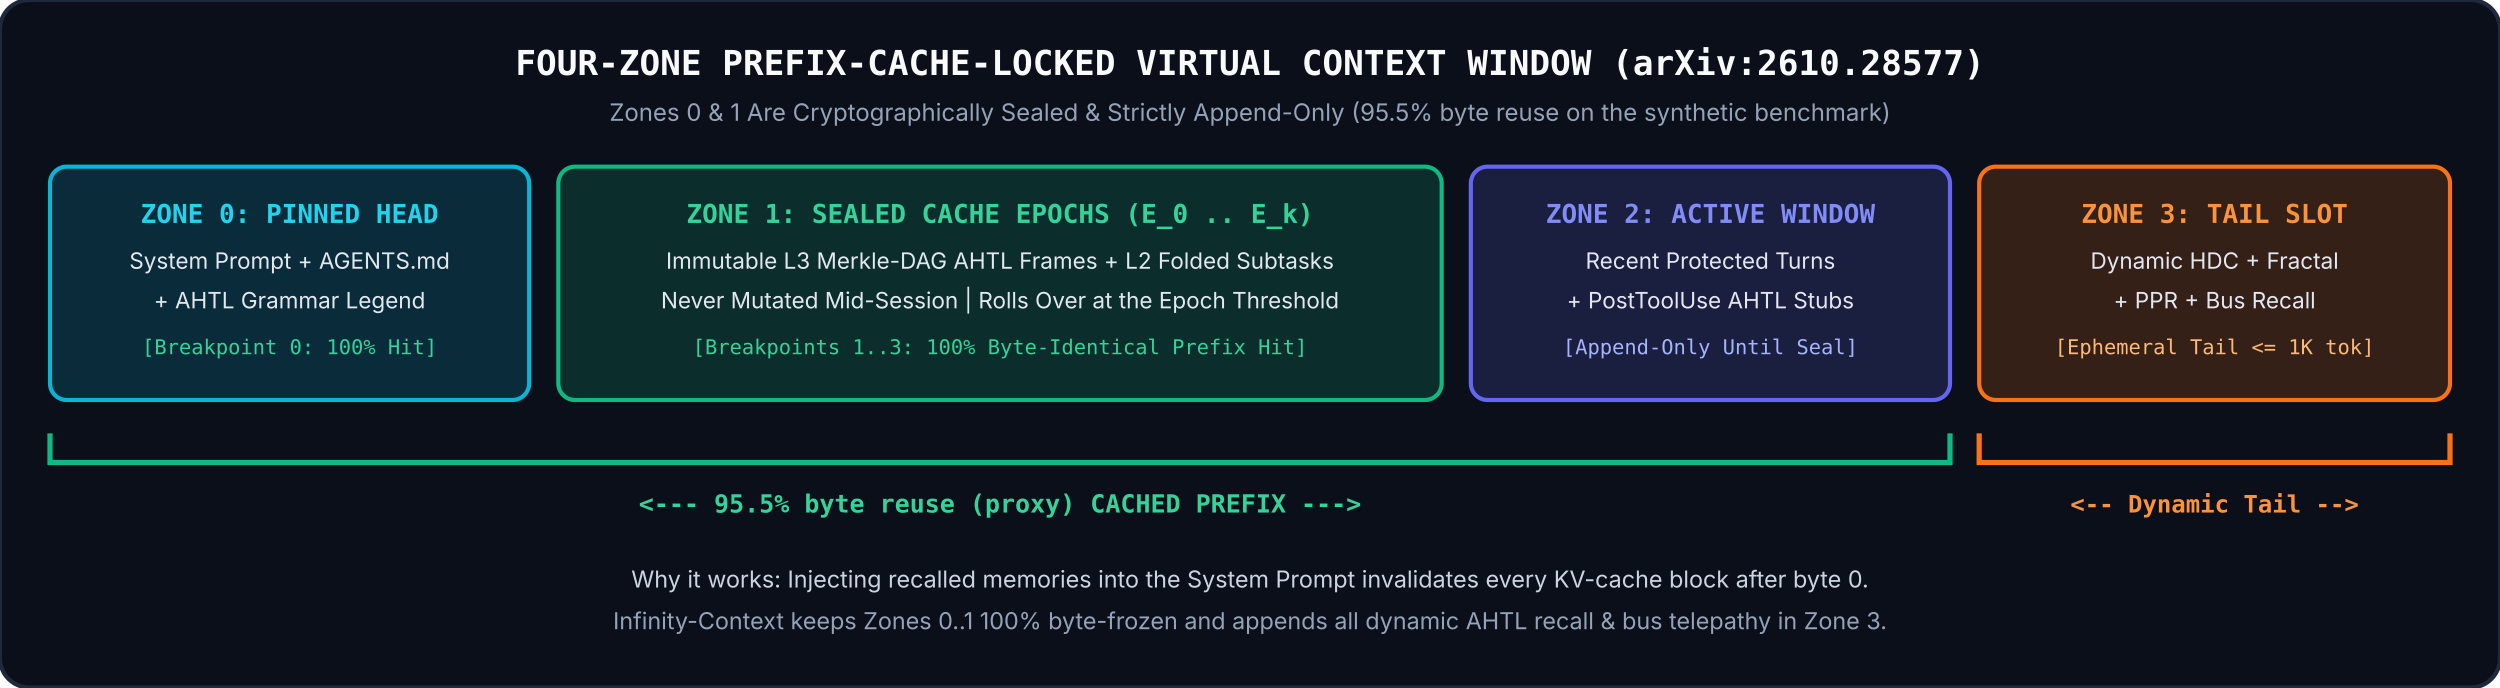
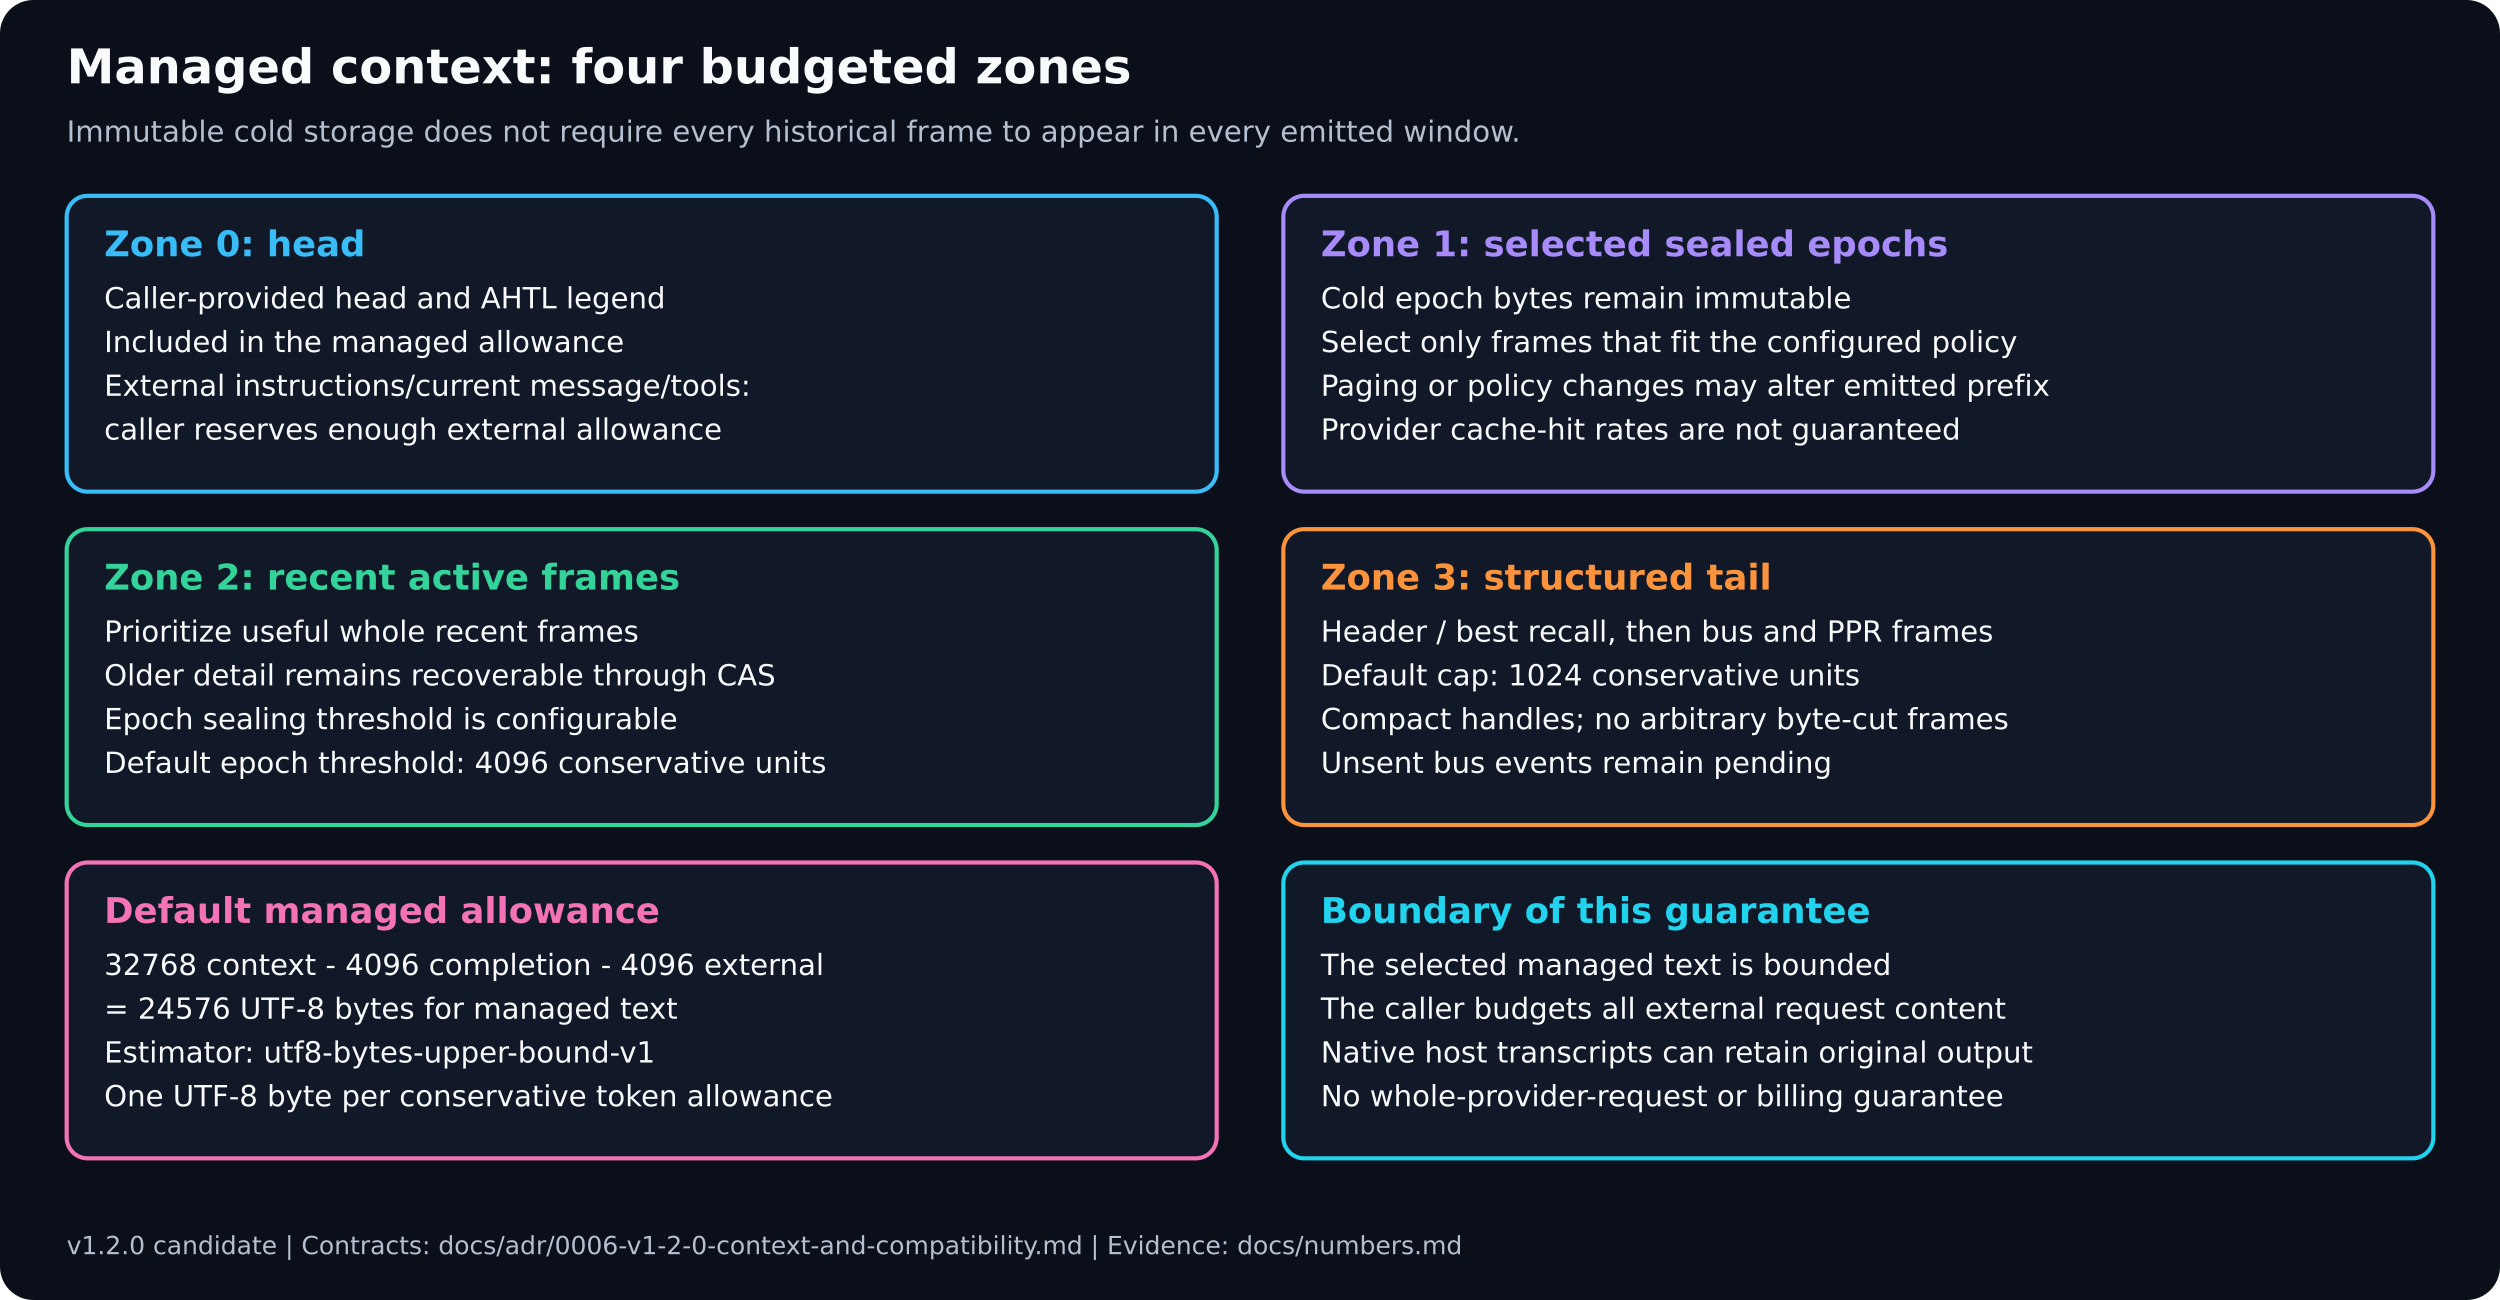
- <svg xmlns="http://www.w3.org/2000/svg" viewBox="0 0 1200 330" width="100%" height="100%">
-   <rect width="1200" height="330" rx="14" fill="#0b0f19" stroke="#1e293b" stroke-width="2" />
-   <text x="600" y="36" text-anchor="middle" font-family="JetBrains Mono, DejaVu Sans Mono, ui-monospace, SFMono-Regular, Menlo, Consolas, monospace" font-size="16.5" font-weight="700" fill="#f8fafc">
-     FOUR-ZONE PREFIX-CACHE-LOCKED VIRTUAL CONTEXT WINDOW (arXiv:2610.28577)
-   </text>
-   <text x="600" y="58" text-anchor="middle" font-family="Inter, DejaVu Sans, system-ui, -apple-system, Segoe UI, Roboto, sans-serif" font-size="11.5" fill="#94a3b8">
-     Zones 0 &amp; 1 Are Cryptographically Sealed &amp; Strictly Append-Only (95.5% byte reuse on the synthetic benchmark)
-   </text>
-   <g transform="translate(24, 80)">
-     <rect x="0" y="0" width="230" height="112" rx="8" fill="#06b6d4" fill-opacity="0.18" stroke="#06b6d4" stroke-width="2" />
-     <text x="115" y="27" text-anchor="middle" font-family="JetBrains Mono, DejaVu Sans Mono, ui-monospace, SFMono-Regular, Menlo, Consolas, monospace" font-size="12.5" font-weight="700" fill="#22d3ee">ZONE 0: PINNED HEAD</text>
-     <text x="115" y="49" text-anchor="middle" font-family="Inter, DejaVu Sans, system-ui, -apple-system, Segoe UI, Roboto, sans-serif" font-size="10.8" fill="#e2e8f0">System Prompt + AGENTS.md</text>
-     <text x="115" y="68" text-anchor="middle" font-family="Inter, DejaVu Sans, system-ui, -apple-system, Segoe UI, Roboto, sans-serif" font-size="10.8" fill="#e2e8f0">+ AHTL Grammar Legend</text>
-     <text x="115" y="90" text-anchor="middle" font-family="JetBrains Mono, DejaVu Sans Mono, ui-monospace, SFMono-Regular, Menlo, Consolas, monospace" font-size="9.8" fill="#34d399">[Breakpoint 0: 100% Hit]</text>
-     <rect x="244" y="0" width="424" height="112" rx="8" fill="#10b981" fill-opacity="0.18" stroke="#10b981" stroke-width="2" />
-     <text x="456" y="27" text-anchor="middle" font-family="JetBrains Mono, DejaVu Sans Mono, ui-monospace, SFMono-Regular, Menlo, Consolas, monospace" font-size="12.5" font-weight="700" fill="#34d399">ZONE 1: SEALED CACHE EPOCHS (E_0 .. E_k)</text>
-     <text x="456" y="49" text-anchor="middle" font-family="Inter, DejaVu Sans, system-ui, -apple-system, Segoe UI, Roboto, sans-serif" font-size="10.8" fill="#e2e8f0">Immutable L3 Merkle-DAG AHTL Frames + L2 Folded Subtasks</text>
-     <text x="456" y="68" text-anchor="middle" font-family="Inter, DejaVu Sans, system-ui, -apple-system, Segoe UI, Roboto, sans-serif" font-size="10.8" fill="#e2e8f0">Never Mutated Mid-Session  |  Rolls Over at the Epoch Threshold</text>
-     <text x="456" y="90" text-anchor="middle" font-family="JetBrains Mono, DejaVu Sans Mono, ui-monospace, SFMono-Regular, Menlo, Consolas, monospace" font-size="9.8" fill="#34d399">[Breakpoints 1..3: 100% Byte-Identical Prefix Hit]</text>
-     <rect x="682" y="0" width="230" height="112" rx="8" fill="#6366f1" fill-opacity="0.18" stroke="#6366f1" stroke-width="2" />
-     <text x="797" y="27" text-anchor="middle" font-family="JetBrains Mono, DejaVu Sans Mono, ui-monospace, SFMono-Regular, Menlo, Consolas, monospace" font-size="12.5" font-weight="700" fill="#818cf8">ZONE 2: ACTIVE WINDOW</text>
-     <text x="797" y="49" text-anchor="middle" font-family="Inter, DejaVu Sans, system-ui, -apple-system, Segoe UI, Roboto, sans-serif" font-size="10.8" fill="#e2e8f0">Recent Protected Turns</text>
-     <text x="797" y="68" text-anchor="middle" font-family="Inter, DejaVu Sans, system-ui, -apple-system, Segoe UI, Roboto, sans-serif" font-size="10.8" fill="#e2e8f0">+ PostToolUse AHTL Stubs</text>
-     <text x="797" y="90" text-anchor="middle" font-family="JetBrains Mono, DejaVu Sans Mono, ui-monospace, SFMono-Regular, Menlo, Consolas, monospace" font-size="9.8" fill="#a5b4fc">[Append-Only Until Seal]</text>
-     <rect x="926" y="0" width="226" height="112" rx="8" fill="#f97316" fill-opacity="0.18" stroke="#f97316" stroke-width="2" />
-     <text x="1039" y="27" text-anchor="middle" font-family="JetBrains Mono, DejaVu Sans Mono, ui-monospace, SFMono-Regular, Menlo, Consolas, monospace" font-size="12.5" font-weight="700" fill="#fb923c">ZONE 3: TAIL SLOT</text>
-     <text x="1039" y="49" text-anchor="middle" font-family="Inter, DejaVu Sans, system-ui, -apple-system, Segoe UI, Roboto, sans-serif" font-size="10.8" fill="#e2e8f0">Dynamic HDC + Fractal</text>
-     <text x="1039" y="68" text-anchor="middle" font-family="Inter, DejaVu Sans, system-ui, -apple-system, Segoe UI, Roboto, sans-serif" font-size="10.8" fill="#e2e8f0">+ PPR + Bus Recall</text>
-     <text x="1039" y="90" text-anchor="middle" font-family="JetBrains Mono, DejaVu Sans Mono, ui-monospace, SFMono-Regular, Menlo, Consolas, monospace" font-size="9.8" fill="#fdba74">[Ephemeral Tail &lt;= 1K tok]</text>
+ <svg xmlns="http://www.w3.org/2000/svg" width="1200" height="624" viewBox="0 0 1200 624" role="img">
+   <rect width="1200" height="624" rx="16" fill="#0b0f19" />
+   <g font-family="DejaVu Sans, sans-serif">
+     <text x="32" y="40" fill="#f8fafc" font-size="23" font-weight="700">Managed context: four budgeted zones</text>
+     <text x="32" y="68" fill="#b4c0d0" font-size="14">Immutable cold storage does not require every historical frame to appear in every emitted window.</text>
+     <rect x="32" y="94" width="552" height="142" rx="10" fill="#111827" stroke="#38bdf8" stroke-width="2" />
+     <text x="50" y="123" fill="#38bdf8" font-size="17" font-weight="700">Zone 0: head</text>
+     <text x="50" y="148" fill="#f8fafc" font-size="14">Caller-provided head and AHTL legend</text>
+     <text x="50" y="169" fill="#f8fafc" font-size="14">Included in the managed allowance</text>
+     <text x="50" y="190" fill="#f8fafc" font-size="14">External instructions/current message/tools:</text>
+     <text x="50" y="211" fill="#f8fafc" font-size="14">caller reserves enough external allowance</text>
+     <rect x="616" y="94" width="552" height="142" rx="10" fill="#111827" stroke="#a78bfa" stroke-width="2" />
+     <text x="634" y="123" fill="#a78bfa" font-size="17" font-weight="700">Zone 1: selected sealed epochs</text>
+     <text x="634" y="148" fill="#f8fafc" font-size="14">Cold epoch bytes remain immutable</text>
+     <text x="634" y="169" fill="#f8fafc" font-size="14">Select only frames that fit the configured policy</text>
+     <text x="634" y="190" fill="#f8fafc" font-size="14">Paging or policy changes may alter emitted prefix</text>
+     <text x="634" y="211" fill="#f8fafc" font-size="14">Provider cache-hit rates are not guaranteed</text>
+     <rect x="32" y="254" width="552" height="142" rx="10" fill="#111827" stroke="#34d399" stroke-width="2" />
+     <text x="50" y="283" fill="#34d399" font-size="17" font-weight="700">Zone 2: recent active frames</text>
+     <text x="50" y="308" fill="#f8fafc" font-size="14">Prioritize useful whole recent frames</text>
+     <text x="50" y="329" fill="#f8fafc" font-size="14">Older detail remains recoverable through CAS</text>
+     <text x="50" y="350" fill="#f8fafc" font-size="14">Epoch sealing threshold is configurable</text>
+     <text x="50" y="371" fill="#f8fafc" font-size="14">Default epoch threshold: 4096 conservative units</text>
+     <rect x="616" y="254" width="552" height="142" rx="10" fill="#111827" stroke="#fb923c" stroke-width="2" />
+     <text x="634" y="283" fill="#fb923c" font-size="17" font-weight="700">Zone 3: structured tail</text>
+     <text x="634" y="308" fill="#f8fafc" font-size="14">Header / best recall, then bus and PPR frames</text>
+     <text x="634" y="329" fill="#f8fafc" font-size="14">Default cap: 1024 conservative units</text>
+     <text x="634" y="350" fill="#f8fafc" font-size="14">Compact handles; no arbitrary byte-cut frames</text>
+     <text x="634" y="371" fill="#f8fafc" font-size="14">Unsent bus events remain pending</text>
+     <rect x="32" y="414" width="552" height="142" rx="10" fill="#111827" stroke="#f472b6" stroke-width="2" />
+     <text x="50" y="443" fill="#f472b6" font-size="17" font-weight="700">Default managed allowance</text>
+     <text x="50" y="468" fill="#f8fafc" font-size="14">32768 context - 4096 completion - 4096 external</text>
+     <text x="50" y="489" fill="#f8fafc" font-size="14">= 24576 UTF-8 bytes for managed text</text>
+     <text x="50" y="510" fill="#f8fafc" font-size="14">Estimator: utf8-bytes-upper-bound-v1</text>
+     <text x="50" y="531" fill="#f8fafc" font-size="14">One UTF-8 byte per conservative token allowance</text>
+     <rect x="616" y="414" width="552" height="142" rx="10" fill="#111827" stroke="#22d3ee" stroke-width="2" />
+     <text x="634" y="443" fill="#22d3ee" font-size="17" font-weight="700">Boundary of this guarantee</text>
+     <text x="634" y="468" fill="#f8fafc" font-size="14">The selected managed text is bounded</text>
+     <text x="634" y="489" fill="#f8fafc" font-size="14">The caller budgets all external request content</text>
+     <text x="634" y="510" fill="#f8fafc" font-size="14">Native host transcripts can retain original output</text>
+     <text x="634" y="531" fill="#f8fafc" font-size="14">No whole-provider-request or billing guarantee</text>
+     <text x="32" y="602" fill="#b4c0d0" font-size="12">v1.2.0 candidate | Contracts: docs/adr/0006-v1-2-0-context-and-compatibility.md | Evidence: docs/numbers.md</text>
  </g>
-   <path d="M 24 208 L 24 222 L 936 222 L 936 208" fill="none" stroke="#10b981" stroke-width="2.5" />
-   <text x="480" y="246" text-anchor="middle" font-family="JetBrains Mono, DejaVu Sans Mono, ui-monospace, SFMono-Regular, Menlo, Consolas, monospace" font-size="12" font-weight="700" fill="#34d399">
-     &lt;--- 95.5% byte reuse (proxy) CACHED PREFIX ---&gt;
-   </text>
-   <path d="M 950 208 L 950 222 L 1176 222 L 1176 208" fill="none" stroke="#f97316" stroke-width="2.5" />
-   <text x="1063" y="246" text-anchor="middle" font-family="JetBrains Mono, DejaVu Sans Mono, ui-monospace, SFMono-Regular, Menlo, Consolas, monospace" font-size="11.5" font-weight="700" fill="#fb923c">
-     &lt;-- Dynamic Tail --&gt;
-   </text>
-   <text x="600" y="282" text-anchor="middle" font-family="Inter, DejaVu Sans, system-ui, -apple-system, Segoe UI, Roboto, sans-serif" font-size="11.2" fill="#cbd5e1">
-     Why it works: Injecting recalled memories into the System Prompt invalidates every KV-cache block after byte 0.
-   </text>
-   <text x="600" y="302" text-anchor="middle" font-family="Inter, DejaVu Sans, system-ui, -apple-system, Segoe UI, Roboto, sans-serif" font-size="11.2" fill="#94a3b8">
-     Infinity-Context keeps Zones 0..1 100% byte-frozen and appends all dynamic AHTL recall &amp; bus telepathy in Zone 3.
-   </text>
</svg>
